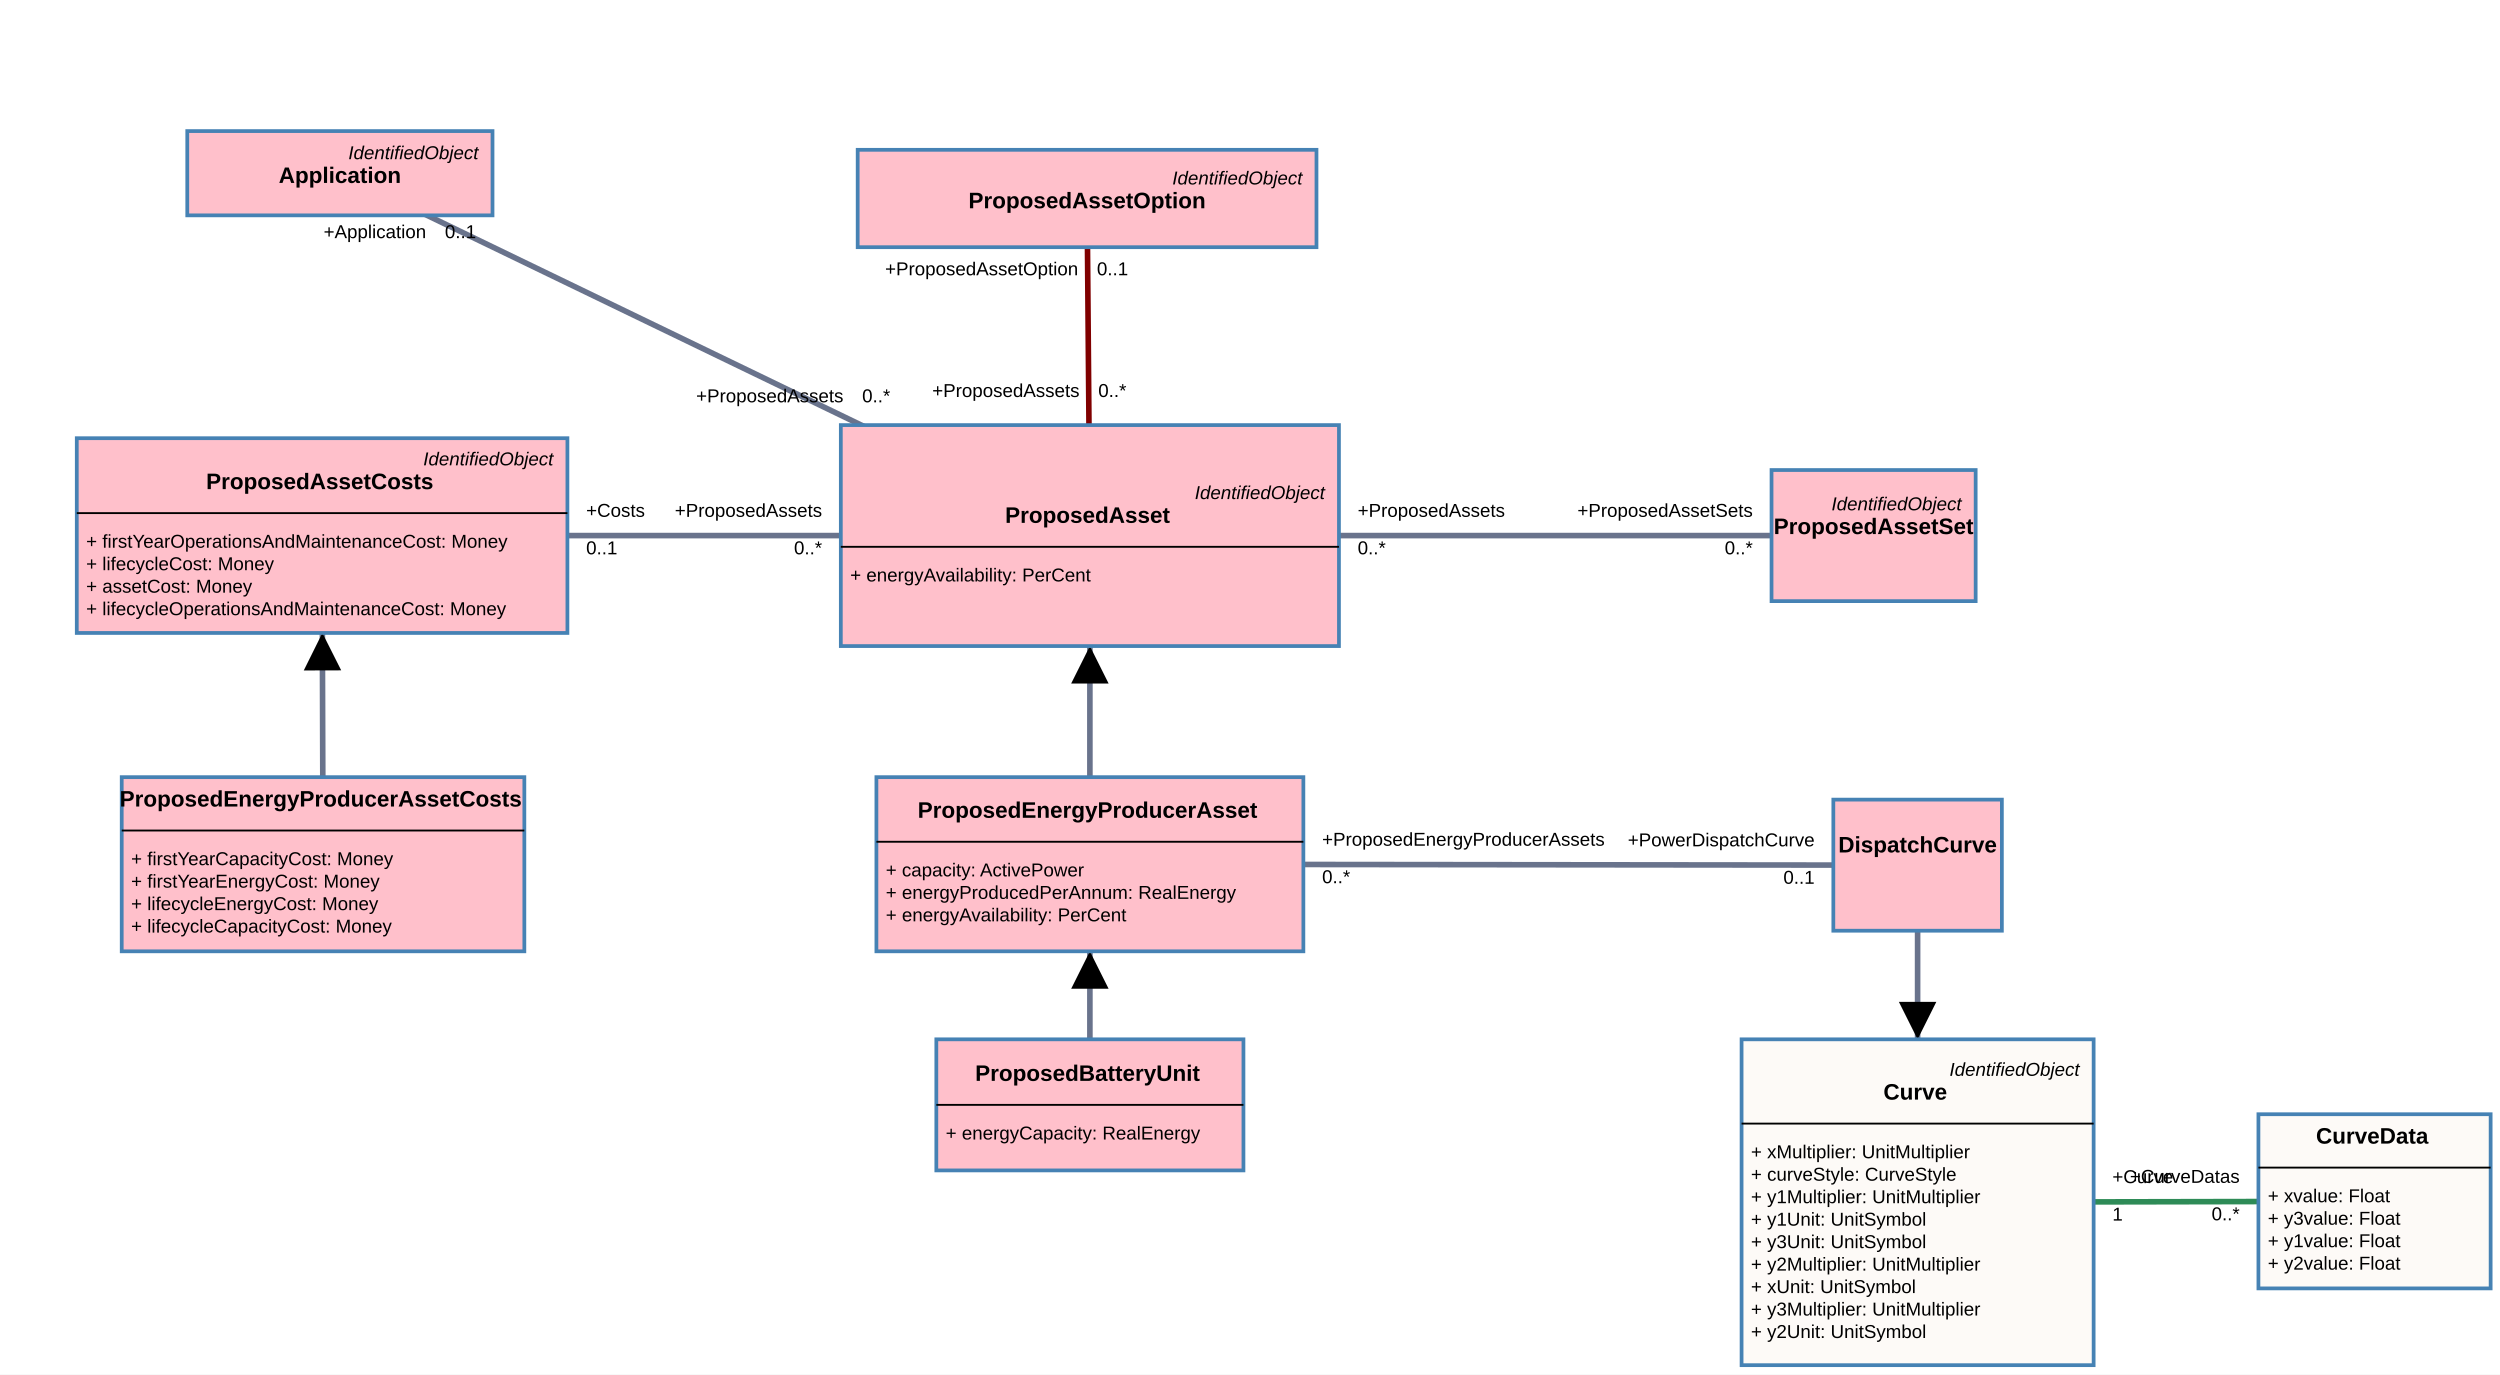
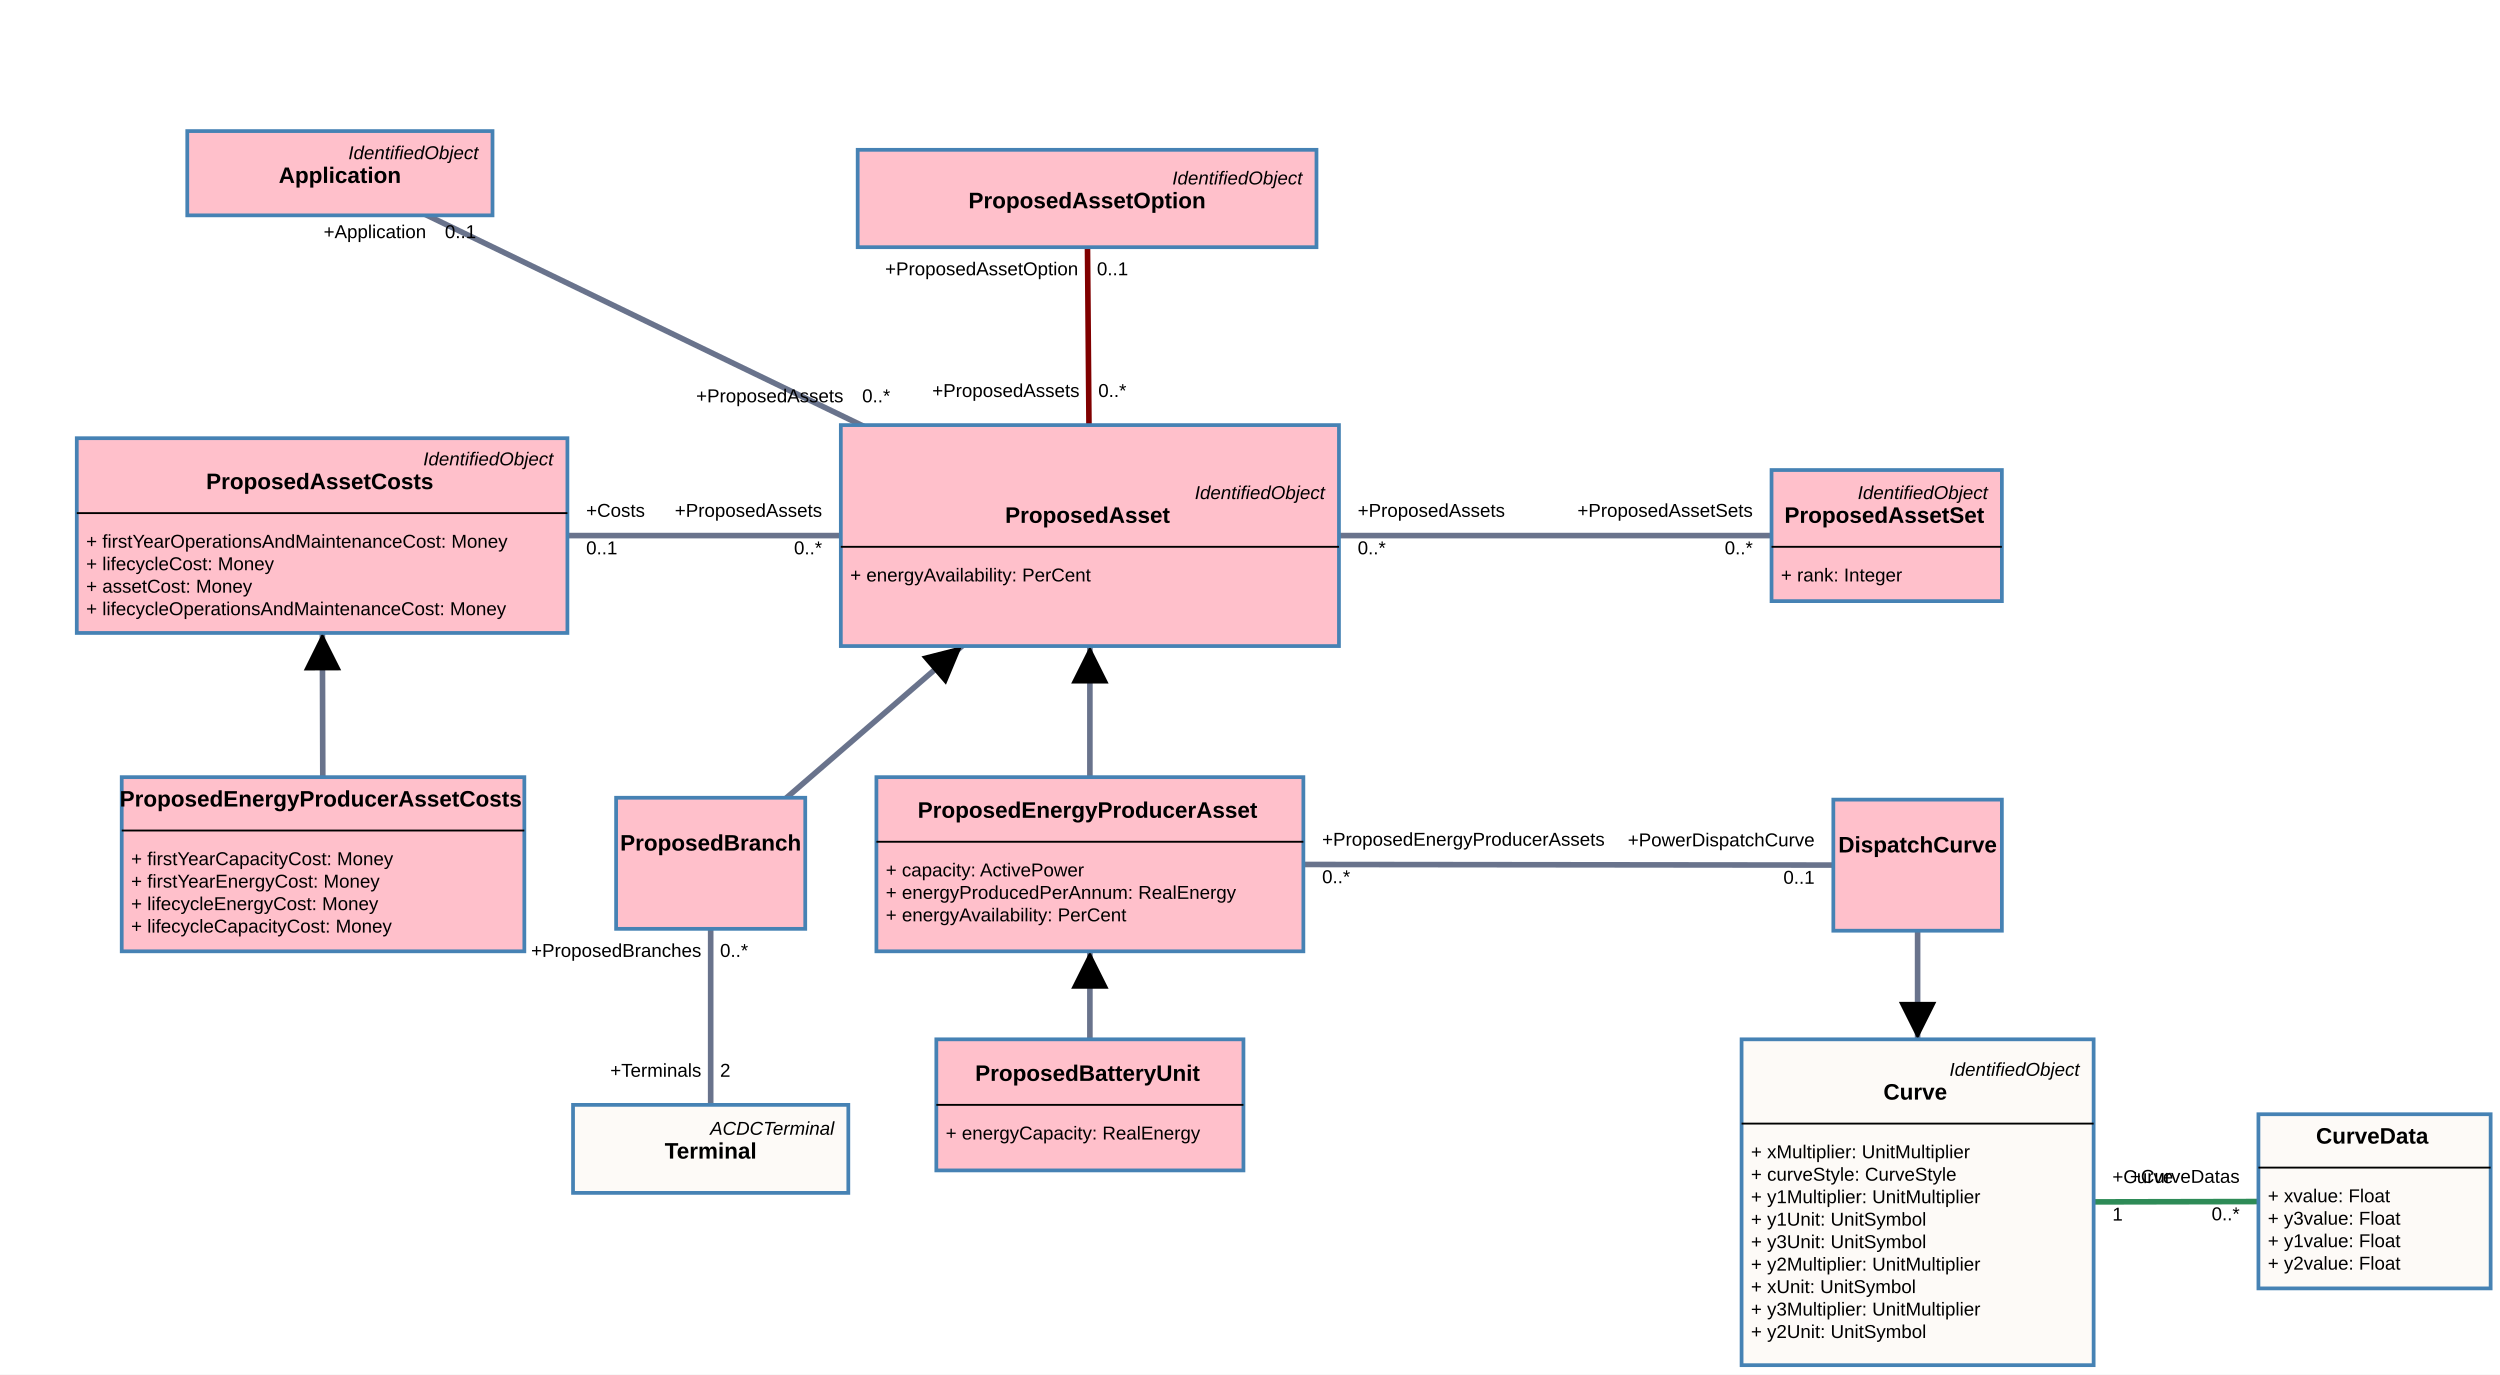
<svg xmlns="http://www.w3.org/2000/svg" width="1335" height="734">
  <rect width="100%" height="100%" fill="white" />
  <g class="zoom-group">
    <defs>
      <marker id="arrowhead" viewBox="-0 -5 10 10" refX="5" refY="0" orient="auto" markerWidth="10" markerHeight="10" xoverflow="visible">
        <path d="M 0,-5 L 10 ,0 L 0,5" fill="black" style="stroke: none;" />
      </marker>
    </defs>
    <line class="link" x1="1268" y1="641.5" x2="1024" y2="642" stroke="#2e8b57" stroke-width="3" />
    <line class="link" x1="582" y1="286" x2="580.5" y2="106" stroke="#800000" stroke-width="3" />
    <line class="link" x1="582" y1="461.5" x2="582" y2="286" stroke="#69738c" stroke-width="3" marker-end="url(#arrowhead)" />
    <line class="link" x1="582" y1="590" x2="582" y2="461.5" stroke="#69738c" stroke-width="3" marker-end="url(#arrowhead)" />
    <line class="link" x1="1024" y1="462" x2="1024" y2="642" stroke="#69738c" stroke-width="3" marker-end="url(#arrowhead)" />
    <line class="link" x1="582" y1="461.5" x2="1024" y2="462" stroke="#69738c" stroke-width="3" />
    <line class="link" x1="172.5" y1="461.5" x2="172" y2="286" stroke="#69738c" stroke-width="3" marker-end="url(#arrowhead)" />
    <line class="link" x1="172" y1="286" x2="582" y2="286" stroke="#69738c" stroke-width="3" />
-     <line class="link" x1="1000.5" y1="286" x2="582" y2="286" stroke="#69738c" stroke-width="3" />
+     <line class="link" x1="1007.5" y1="286" x2="582" y2="286" stroke="#69738c" stroke-width="3" />
    <line class="link" x1="181.5" y1="92.5" x2="582" y2="286" stroke="#69738c" stroke-width="3" />
+     <line class="link" x1="379.5" y1="461" x2="582" y2="286" stroke="#69738c" stroke-width="3" marker-end="url(#arrowhead)" />
+     <line class="link" x1="379.5" y1="461" x2="379.5" y2="613.5" stroke="#69738c" stroke-width="3" />
    <line class="arrow" x2="582" y2="355" x1="582" y1="461.5" stroke="#69738c" stroke-width="2" marker-end="url(#arrowhead)" />
    <line class="arrow" x2="582" y2="518" x1="582" y1="590" stroke="#69738c" stroke-width="2" marker-end="url(#arrowhead)" />
    <line class="arrow" x2="1024" y2="545" x1="1024" y1="462" stroke="#69738c" stroke-width="2" marker-end="url(#arrowhead)" />
    <line class="arrow" x2="172.177" y2="348" x1="172.5" y1="461.5" stroke="#69738c" stroke-width="2" marker-end="url(#arrowhead)" />
+     <line class="arrow" x2="506.162" y2="351.539" x1="379.5" y1="461" stroke="#69738c" stroke-width="2" marker-end="url(#arrowhead)" />
+     <g class="draggable" transform="translate(306, 590)">
+       <rect class="box" width="147" height="47" style="fill: #fdfaf7; stroke: steelblue; stroke-width: 2px; cursor: move;" />
+       <text x="0" y="0" text-anchor="start" font-size="10px">
+         <tspan x="142" y="12.5" dy=".35em" text-anchor="end" style="font-family: Arial, sans-serif; font-weight: 400; font-style: italic; fill: black; font-size: 10px; pointer-events: none;">ACDCTerminal</tspan>
+         <tspan x="73.5" y="24.5" dy=".35em" text-anchor="middle" style="font-family: Arial, sans-serif; font-weight: 700; font-style: normal; fill: black; font-size: 12px; pointer-events: none;">Terminal</tspan>
+       </text>
+     </g>
    <g class="draggable" transform="translate(1206, 595)">
      <rect class="box" width="124" height="93" style="fill: #fdfaf7; stroke: steelblue; stroke-width: 2px; cursor: move;" />
      <text x="0" y="0" text-anchor="start" font-size="10px">
        <tspan x="62" y="11.5" dy=".35em" text-anchor="middle" style="font-family: Arial, sans-serif; font-weight: 700; font-style: normal; fill: black; font-size: 12px; pointer-events: none;">CurveData</tspan>
        <tspan x="5" y="43.5" dy=".35em" text-anchor="start" style="font-family: Arial, sans-serif; font-weight: 400; font-style: normal; fill: black; font-size: 10px; pointer-events: none;">+   xvalue: Float</tspan>
        <tspan x="5" y="55.5" dy=".35em" text-anchor="start" style="font-family: Arial, sans-serif; font-weight: 400; font-style: normal; fill: black; font-size: 10px; pointer-events: none;">+   y3value: Float</tspan>
        <tspan x="5" y="67.5" dy=".35em" text-anchor="start" style="font-family: Arial, sans-serif; font-weight: 400; font-style: normal; fill: black; font-size: 10px; pointer-events: none;">+   y1value: Float</tspan>
        <tspan x="5" y="79.5" dy=".35em" text-anchor="start" style="font-family: Arial, sans-serif; font-weight: 400; font-style: normal; fill: black; font-size: 10px; pointer-events: none;">+   y2value: Float</tspan>
      </text>
      <line x1="0" x2="124" y1="28.5" y2="28.5" stroke="black" stroke-width="1" />
    </g>
    <g class="draggable" transform="translate(930, 555)">
      <rect class="box" width="188" height="174" style="fill: #fdfaf7; stroke: steelblue; stroke-width: 2px; cursor: move;" />
      <text x="0" y="0" text-anchor="start" font-size="10px">
        <tspan x="183" y="16" dy=".35em" text-anchor="end" style="font-family: Arial, sans-serif; font-weight: 400; font-style: italic; fill: black; font-size: 10px; pointer-events: none;">IdentifiedObject</tspan>
        <tspan x="94" y="28" dy=".35em" text-anchor="middle" style="font-family: Arial, sans-serif; font-weight: 700; font-style: normal; fill: black; font-size: 12px; pointer-events: none;">Curve</tspan>
        <tspan x="5" y="60" dy=".35em" text-anchor="start" style="font-family: Arial, sans-serif; font-weight: 400; font-style: normal; fill: black; font-size: 10px; pointer-events: none;">+   xMultiplier: UnitMultiplier</tspan>
        <tspan x="5" y="72" dy=".35em" text-anchor="start" style="font-family: Arial, sans-serif; font-weight: 400; font-style: normal; fill: black; font-size: 10px; pointer-events: none;">+   curveStyle: CurveStyle</tspan>
        <tspan x="5" y="84" dy=".35em" text-anchor="start" style="font-family: Arial, sans-serif; font-weight: 400; font-style: normal; fill: black; font-size: 10px; pointer-events: none;">+   y1Multiplier: UnitMultiplier</tspan>
        <tspan x="5" y="96" dy=".35em" text-anchor="start" style="font-family: Arial, sans-serif; font-weight: 400; font-style: normal; fill: black; font-size: 10px; pointer-events: none;">+   y1Unit: UnitSymbol</tspan>
        <tspan x="5" y="108" dy=".35em" text-anchor="start" style="font-family: Arial, sans-serif; font-weight: 400; font-style: normal; fill: black; font-size: 10px; pointer-events: none;">+   y3Unit: UnitSymbol</tspan>
        <tspan x="5" y="120" dy=".35em" text-anchor="start" style="font-family: Arial, sans-serif; font-weight: 400; font-style: normal; fill: black; font-size: 10px; pointer-events: none;">+   y2Multiplier: UnitMultiplier</tspan>
        <tspan x="5" y="132" dy=".35em" text-anchor="start" style="font-family: Arial, sans-serif; font-weight: 400; font-style: normal; fill: black; font-size: 10px; pointer-events: none;">+   xUnit: UnitSymbol</tspan>
        <tspan x="5" y="144" dy=".35em" text-anchor="start" style="font-family: Arial, sans-serif; font-weight: 400; font-style: normal; fill: black; font-size: 10px; pointer-events: none;">+   y3Multiplier: UnitMultiplier</tspan>
        <tspan x="5" y="156" dy=".35em" text-anchor="start" style="font-family: Arial, sans-serif; font-weight: 400; font-style: normal; fill: black; font-size: 10px; pointer-events: none;">+   y2Unit: UnitSymbol</tspan>
      </text>
      <line x1="0" x2="188" y1="45" y2="45" stroke="black" stroke-width="1" />
    </g>
    <g class="draggable" transform="translate(458, 80)">
      <rect class="box" width="245" height="52" style="fill: #ffc0cb; stroke: steelblue; stroke-width: 2px; cursor: move;" />
      <text x="0" y="0" text-anchor="start" font-size="10px">
        <tspan x="240" y="15" dy=".35em" text-anchor="end" style="font-family: Arial, sans-serif; font-weight: 400; font-style: italic; fill: black; font-size: 10px; pointer-events: none;">IdentifiedObject</tspan>
        <tspan x="122.5" y="27" dy=".35em" text-anchor="middle" style="font-family: Arial, sans-serif; font-weight: 700; font-style: normal; fill: black; font-size: 12px; pointer-events: none;">ProposedAssetOption</tspan>
      </text>
    </g>
    <g class="draggable" transform="translate(449, 227)">
      <rect class="box" width="266" height="118" style="fill: #ffc0cb; stroke: steelblue; stroke-width: 2px; cursor: move;" />
      <text x="0" y="0" text-anchor="start" font-size="10px">
        <tspan x="261" y="36" dy=".35em" text-anchor="end" style="font-family: Arial, sans-serif; font-weight: 400; font-style: italic; fill: black; font-size: 10px; pointer-events: none;">IdentifiedObject</tspan>
        <tspan x="133" y="48" dy=".35em" text-anchor="middle" style="font-family: Arial, sans-serif; font-weight: 700; font-style: normal; fill: black; font-size: 12px; pointer-events: none;">ProposedAsset</tspan>
        <tspan x="5" y="80" dy=".35em" text-anchor="start" style="font-family: Arial, sans-serif; font-weight: 400; font-style: normal; fill: black; font-size: 10px; pointer-events: none;">+   energyAvailability: PerCent</tspan>
      </text>
      <line x1="0" x2="266" y1="65" y2="65" stroke="black" stroke-width="1" />
    </g>
    <g class="draggable" transform="translate(468, 415)">
      <rect class="box" width="228" height="93" style="fill: #ffc0cb; stroke: steelblue; stroke-width: 2px; cursor: move;" />
      <text x="0" y="0" text-anchor="start" font-size="10px">
        <tspan x="114" y="17.5" dy=".35em" text-anchor="middle" style="font-family: Arial, sans-serif; font-weight: 700; font-style: normal; fill: black; font-size: 12px; pointer-events: none;">ProposedEnergyProducerAsset</tspan>
        <tspan x="5" y="49.5" dy=".35em" text-anchor="start" style="font-family: Arial, sans-serif; font-weight: 400; font-style: normal; fill: black; font-size: 10px; pointer-events: none;">+   capacity: ActivePower</tspan>
        <tspan x="5" y="61.5" dy=".35em" text-anchor="start" style="font-family: Arial, sans-serif; font-weight: 400; font-style: normal; fill: black; font-size: 10px; pointer-events: none;">+   energyProducedPerAnnum: RealEnergy</tspan>
        <tspan x="5" y="73.5" dy=".35em" text-anchor="start" style="font-family: Arial, sans-serif; font-weight: 400; font-style: normal; fill: black; font-size: 10px; pointer-events: none;">+   energyAvailability: PerCent</tspan>
      </text>
      <line x1="0" x2="228" y1="34.5" y2="34.5" stroke="black" stroke-width="1" />
    </g>
    <g class="draggable" transform="translate(500, 555)">
      <rect class="box" width="164" height="70" style="fill: #ffc0cb; stroke: steelblue; stroke-width: 2px; cursor: move;" />
      <text x="0" y="0" text-anchor="start" font-size="10px">
        <tspan x="82" y="18" dy=".35em" text-anchor="middle" style="font-family: Arial, sans-serif; font-weight: 700; font-style: normal; fill: black; font-size: 12px; pointer-events: none;">ProposedBatteryUnit</tspan>
        <tspan x="5" y="50" dy=".35em" text-anchor="start" style="font-family: Arial, sans-serif; font-weight: 400; font-style: normal; fill: black; font-size: 10px; pointer-events: none;">+   energyCapacity: RealEnergy</tspan>
      </text>
      <line x1="0" x2="164" y1="35" y2="35" stroke="black" stroke-width="1" />
    </g>
    <g class="draggable" transform="translate(979, 427)">
      <rect class="box" width="90" height="70" style="fill: #ffc0cb; stroke: steelblue; stroke-width: 2px; cursor: move;" />
      <text x="0" y="0" text-anchor="start" font-size="10px">
        <tspan x="45" y="24" dy=".35em" text-anchor="middle" style="font-family: Arial, sans-serif; font-weight: 700; font-style: normal; fill: black; font-size: 12px; pointer-events: none;">DispatchCurve</tspan>
      </text>
    </g>
    <g class="draggable" transform="translate(41, 234)">
      <rect class="box" width="262" height="104" style="fill: #ffc0cb; stroke: steelblue; stroke-width: 2px; cursor: move;" />
      <text x="0" y="0" text-anchor="start" font-size="10px">
        <tspan x="257" y="11" dy=".35em" text-anchor="end" style="font-family: Arial, sans-serif; font-weight: 400; font-style: italic; fill: black; font-size: 10px; pointer-events: none;">IdentifiedObject</tspan>
        <tspan x="131" y="23" dy=".35em" text-anchor="middle" style="font-family: Arial, sans-serif; font-weight: 700; font-style: normal; fill: black; font-size: 12px; pointer-events: none;">ProposedAssetCosts</tspan>
        <tspan x="5" y="55" dy=".35em" text-anchor="start" style="font-family: Arial, sans-serif; font-weight: 400; font-style: normal; fill: black; font-size: 10px; pointer-events: none;">+   firstYearOperationsAndMaintenanceCost: Money</tspan>
        <tspan x="5" y="67" dy=".35em" text-anchor="start" style="font-family: Arial, sans-serif; font-weight: 400; font-style: normal; fill: black; font-size: 10px; pointer-events: none;">+   lifecycleCost: Money</tspan>
        <tspan x="5" y="79" dy=".35em" text-anchor="start" style="font-family: Arial, sans-serif; font-weight: 400; font-style: normal; fill: black; font-size: 10px; pointer-events: none;">+   assetCost: Money</tspan>
        <tspan x="5" y="91" dy=".35em" text-anchor="start" style="font-family: Arial, sans-serif; font-weight: 400; font-style: normal; fill: black; font-size: 10px; pointer-events: none;">+   lifecycleOperationsAndMaintenanceCost: Money</tspan>
      </text>
      <line x1="0" x2="262" y1="40" y2="40" stroke="black" stroke-width="1" />
    </g>
    <g class="draggable" transform="translate(65, 415)">
      <rect class="box" width="215" height="93" style="fill: #ffc0cb; stroke: steelblue; stroke-width: 2px; cursor: move;" />
      <text x="0" y="0" text-anchor="start" font-size="10px">
        <tspan x="107.5" y="11.5" dy=".35em" text-anchor="middle" style="font-family: Arial, sans-serif; font-weight: 700; font-style: normal; fill: black; font-size: 12px; pointer-events: none;">ProposedEnergyProducerAssetCosts</tspan>
        <tspan x="5" y="43.5" dy=".35em" text-anchor="start" style="font-family: Arial, sans-serif; font-weight: 400; font-style: normal; fill: black; font-size: 10px; pointer-events: none;">+   firstYearCapacityCost: Money</tspan>
        <tspan x="5" y="55.5" dy=".35em" text-anchor="start" style="font-family: Arial, sans-serif; font-weight: 400; font-style: normal; fill: black; font-size: 10px; pointer-events: none;">+   firstYearEnergyCost: Money</tspan>
        <tspan x="5" y="67.5" dy=".35em" text-anchor="start" style="font-family: Arial, sans-serif; font-weight: 400; font-style: normal; fill: black; font-size: 10px; pointer-events: none;">+   lifecycleEnergyCost: Money</tspan>
        <tspan x="5" y="79.5" dy=".35em" text-anchor="start" style="font-family: Arial, sans-serif; font-weight: 400; font-style: normal; fill: black; font-size: 10px; pointer-events: none;">+   lifecycleCapacityCost: Money</tspan>
      </text>
      <line x1="0" x2="215" y1="28.5" y2="28.5" stroke="black" stroke-width="1" />
    </g>
    <g class="draggable" transform="translate(100, 70)">
      <rect class="box" width="163" height="45" style="fill: #ffc0cb; stroke: steelblue; stroke-width: 2px; cursor: move;" />
      <text x="0" y="0" text-anchor="start" font-size="10px">
        <tspan x="158" y="11.5" dy=".35em" text-anchor="end" style="font-family: Arial, sans-serif; font-weight: 400; font-style: italic; fill: black; font-size: 10px; pointer-events: none;">IdentifiedObject</tspan>
        <tspan x="81.5" y="23.5" dy=".35em" text-anchor="middle" style="font-family: Arial, sans-serif; font-weight: 700; font-style: normal; fill: black; font-size: 12px; pointer-events: none;">Application</tspan>
      </text>
    </g>
    <g class="draggable" transform="translate(946, 251)">
-       <rect class="box" width="109" height="70" style="fill: #ffc0cb; stroke: steelblue; stroke-width: 2px; cursor: move;" />
+       <rect class="box" width="123" height="70" style="fill: #ffc0cb; stroke: steelblue; stroke-width: 2px; cursor: move;" />
      <text x="0" y="0" text-anchor="start" font-size="10px">
-         <tspan x="104" y="18" dy=".35em" text-anchor="end" style="font-family: Arial, sans-serif; font-weight: 400; font-style: italic; fill: black; font-size: 10px; pointer-events: none;">IdentifiedObject</tspan>
-         <tspan x="54.5" y="30" dy=".35em" text-anchor="middle" style="font-family: Arial, sans-serif; font-weight: 700; font-style: normal; fill: black; font-size: 12px; pointer-events: none;">ProposedAssetSet</tspan>
+         <tspan x="118" y="12" dy=".35em" text-anchor="end" style="font-family: Arial, sans-serif; font-weight: 400; font-style: italic; fill: black; font-size: 10px; pointer-events: none;">IdentifiedObject</tspan>
+         <tspan x="61.5" y="24" dy=".35em" text-anchor="middle" style="font-family: Arial, sans-serif; font-weight: 700; font-style: normal; fill: black; font-size: 12px; pointer-events: none;">ProposedAssetSet</tspan>
+         <tspan x="5" y="56" dy=".35em" text-anchor="start" style="font-family: Arial, sans-serif; font-weight: 400; font-style: normal; fill: black; font-size: 10px; pointer-events: none;">+   rank: Integer</tspan>
+       </text>
+       <line x1="0" x2="123" y1="41" y2="41" stroke="black" stroke-width="1" />
+     </g>
+     <g class="draggable" transform="translate(329, 426)">
+       <rect class="box" width="101" height="70" style="fill: #ffc0cb; stroke: steelblue; stroke-width: 2px; cursor: move;" />
+       <text x="0" y="0" text-anchor="start" font-size="10px">
+         <tspan x="50.5" y="24" dy=".35em" text-anchor="middle" style="font-family: Arial, sans-serif; font-weight: 700; font-style: normal; fill: black; font-size: 12px; pointer-events: none;">ProposedBranch</tspan>
      </text>
    </g>
    <text class="link-text-start-top" x="1196" y="641.637" text-anchor="end" dy="-1em" style="font-family: Arial, sans-serif; font-size: 10px; fill: black;">+CurveDatas</text>
    <text class="link-text-start-top" x="576.467" y="222" text-anchor="end" dy="-1em" style="font-family: Arial, sans-serif; font-size: 10px; fill: black;">+ProposedAssets</text>
    <text class="link-text-start-top" x="577" y="410" text-anchor="end" dy="-1em" style="font-family: Arial, sans-serif; font-size: 10px; fill: black;" />
    <text class="link-text-start-top" x="577" y="550" text-anchor="end" dy="-1em" style="font-family: Arial, sans-serif; font-size: 10px; fill: black;" />
    <text class="link-text-start-top" x="1019" y="502" text-anchor="end" dy="1em" style="font-family: Arial, sans-serif; font-size: 10px; fill: black;" />
    <text class="link-text-start-top" x="706" y="461.635" text-anchor="start" dy="-1em" style="font-family: Arial, sans-serif; font-size: 10px; fill: black;">+ProposedEnergyProducerAssets</text>
    <text class="link-text-start-top" x="167.353" y="410" text-anchor="end" dy="-1em" style="font-family: Arial, sans-serif; font-size: 10px; fill: black;" />
    <text class="link-text-start-top" x="313" y="286" text-anchor="start" dy="-1em" style="font-family: Arial, sans-serif; font-size: 10px; fill: black;">+Costs</text>
    <text class="link-text-start-top" x="936" y="286" text-anchor="end" dy="-1em" style="font-family: Arial, sans-serif; font-size: 10px; fill: black;">+ProposedAssetSets</text>
    <text class="link-text-start-top" x="227.572" y="117.175" text-anchor="end" dy="1em" style="font-family: Arial, sans-serif; font-size: 10px; fill: black;">+Application</text>
+     <text class="link-text-start-top" x="418.783" y="422.731" text-anchor="end" dy="-1em" style="font-family: Arial, sans-serif; font-size: 10px; fill: black;" />
+     <text class="link-text-start-top" x="374.5" y="501" text-anchor="end" dy="1em" style="font-family: Arial, sans-serif; font-size: 10px; fill: black;">+ProposedBranches</text>
    <text class="link-text-start-btm" x="1196" y="641.637" dy="1em" text-anchor="end" style="font-family: Arial, sans-serif; font-size: 10px; fill: black;">0..*</text>
    <text class="link-text-start-btm" x="586.467" y="222" dy="-1em" text-anchor="start" style="font-family: Arial, sans-serif; font-size: 10px; fill: black;">0..*</text>
    <text class="link-text-start-btm" x="587" y="410" dy="-1em" text-anchor="start" style="font-family: Arial, sans-serif; font-size: 10px; fill: black;" />
    <text class="link-text-start-btm" x="587" y="550" dy="-1em" text-anchor="start" style="font-family: Arial, sans-serif; font-size: 10px; fill: black;" />
    <text class="link-text-start-btm" x="1029" y="502" dy="1em" text-anchor="start" style="font-family: Arial, sans-serif; font-size: 10px; fill: black;" />
    <text class="link-text-start-btm" x="706" y="461.635" dy="1em" text-anchor="start" style="font-family: Arial, sans-serif; font-size: 10px; fill: black;">0..*</text>
    <text class="link-text-start-btm" x="177.353" y="410" dy="-1em" text-anchor="start" style="font-family: Arial, sans-serif; font-size: 10px; fill: black;" />
    <text class="link-text-start-btm" x="313" y="286" dy="1em" text-anchor="start" style="font-family: Arial, sans-serif; font-size: 10px; fill: black;">0..1</text>
    <text class="link-text-start-btm" x="936" y="286" dy="1em" text-anchor="end" style="font-family: Arial, sans-serif; font-size: 10px; fill: black;">0..*</text>
    <text class="link-text-start-btm" x="237.572" y="117.175" dy="1em" text-anchor="start" style="font-family: Arial, sans-serif; font-size: 10px; fill: black;">0..1</text>
+     <text class="link-text-start-btm" x="428.783" y="422.731" dy="-1em" text-anchor="start" style="font-family: Arial, sans-serif; font-size: 10px; fill: black;" />
+     <text class="link-text-start-btm" x="384.5" y="501" dy="1em" text-anchor="start" style="font-family: Arial, sans-serif; font-size: 10px; fill: black;">0..*</text>
    <text class="link-text-end-top" x="1128" y="641.797" dy="-1em" text-anchor="start" style="font-family: Arial, sans-serif; font-size: 10px; fill: black;">+Curve</text>
    <text class="link-text-end-top" x="575.758" y="137" dy="1em" text-anchor="end" style="font-family: Arial, sans-serif; font-size: 10px; fill: black;">+ProposedAssetOption</text>
    <text class="link-text-end-top" x="577" y="350" dy="1em" text-anchor="end" style="font-family: Arial, sans-serif; font-size: 10px; fill: black;" />
    <text class="link-text-end-top" x="577" y="513" dy="1em" text-anchor="end" style="font-family: Arial, sans-serif; font-size: 10px; fill: black;" />
    <text class="link-text-end-top" x="1019" y="550" dy="-1em" text-anchor="end" style="font-family: Arial, sans-serif; font-size: 10px; fill: black;" />
    <text class="link-text-end-top" x="969" y="461.943" dy="-1em" text-anchor="end" style="font-family: Arial, sans-serif; font-size: 10px; fill: black;">+PowerDispatchCurve</text>
    <text class="link-text-end-top" x="167.162" y="343" dy="1em" text-anchor="end" style="font-family: Arial, sans-serif; font-size: 10px; fill: black;" />
    <text class="link-text-end-top" x="439" y="286" dy="-1em" text-anchor="end" style="font-family: Arial, sans-serif; font-size: 10px; fill: black;">+ProposedAssets</text>
    <text class="link-text-end-top" x="725" y="286" dy="-1em" text-anchor="start" style="font-family: Arial, sans-serif; font-size: 10px; fill: black;">+ProposedAssets</text>
    <text class="link-text-end-top" x="450.382" y="224.825" dy="-1em" text-anchor="end" style="font-family: Arial, sans-serif; font-size: 10px; fill: black;">+ProposedAssets</text>
+     <text class="link-text-end-top" x="504.946" y="348.269" dy="1em" text-anchor="end" style="font-family: Arial, sans-serif; font-size: 10px; fill: black;" />
+     <text class="link-text-end-top" x="374.5" y="585" dy="-1em" text-anchor="end" style="font-family: Arial, sans-serif; font-size: 10px; fill: black;">+Terminals</text>
    <text class="link-text-end-btm" x="1128" y="641.797" dy="1em" text-anchor="start" style="font-family: Arial, sans-serif; font-size: 10px; fill: black;">1</text>
    <text class="link-text-end-btm" x="585.758" y="137" dy="1em" text-anchor="start" style="font-family: Arial, sans-serif; font-size: 10px; fill: black;">0..1</text>
    <text class="link-text-end-btm" x="587" y="350" dy="1em" text-anchor="start" style="font-family: Arial, sans-serif; font-size: 10px; fill: black;" />
    <text class="link-text-end-btm" x="587" y="513" dy="1em" text-anchor="start" style="font-family: Arial, sans-serif; font-size: 10px; fill: black;" />
    <text class="link-text-end-btm" x="1029" y="550" dy="-1em" text-anchor="start" style="font-family: Arial, sans-serif; font-size: 10px; fill: black;" />
    <text class="link-text-end-btm" x="969" y="461.943" dy="1em" text-anchor="end" style="font-family: Arial, sans-serif; font-size: 10px; fill: black;">0..1</text>
    <text class="link-text-end-btm" x="177.162" y="343" dy="1em" text-anchor="start" style="font-family: Arial, sans-serif; font-size: 10px; fill: black;" />
    <text class="link-text-end-btm" x="439" y="286" dy="1em" text-anchor="end" style="font-family: Arial, sans-serif; font-size: 10px; fill: black;">0..*</text>
    <text class="link-text-end-btm" x="725" y="286" dy="1em" text-anchor="start" style="font-family: Arial, sans-serif; font-size: 10px; fill: black;">0..*</text>
    <text class="link-text-end-btm" x="460.382" y="224.825" dy="-1em" text-anchor="start" style="font-family: Arial, sans-serif; font-size: 10px; fill: black;">0..*</text>
+     <text class="link-text-end-btm" x="514.946" y="348.269" dy="1em" text-anchor="start" style="font-family: Arial, sans-serif; font-size: 10px; fill: black;" />
+     <text class="link-text-end-btm" x="384.5" y="585" dy="-1em" text-anchor="start" style="font-family: Arial, sans-serif; font-size: 10px; fill: black;">2</text>
  </g>
</svg>
